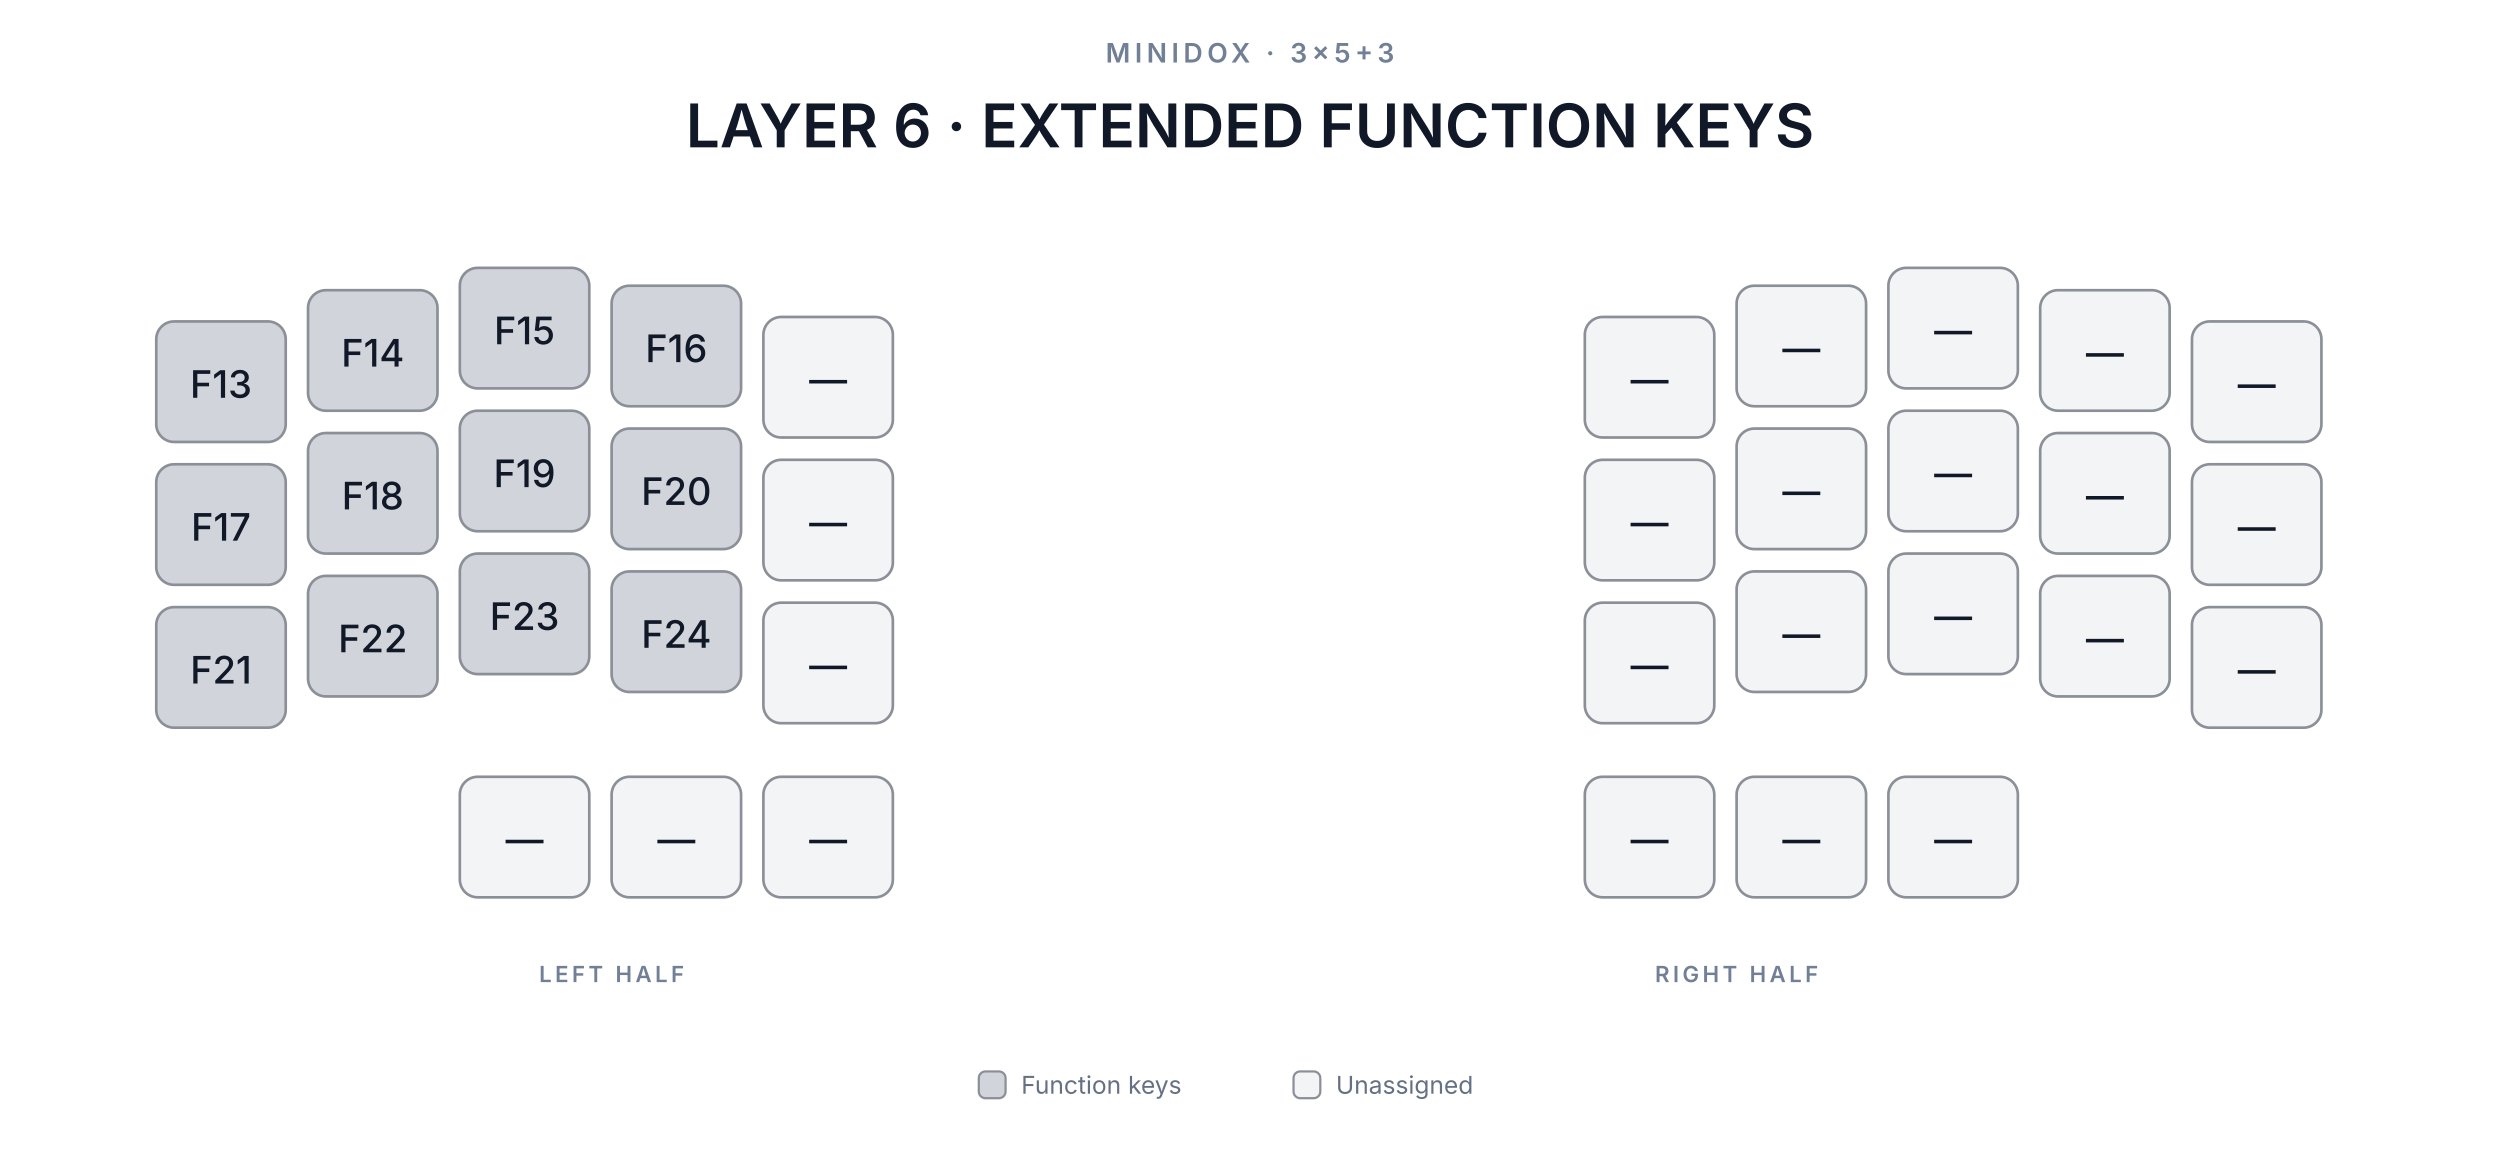
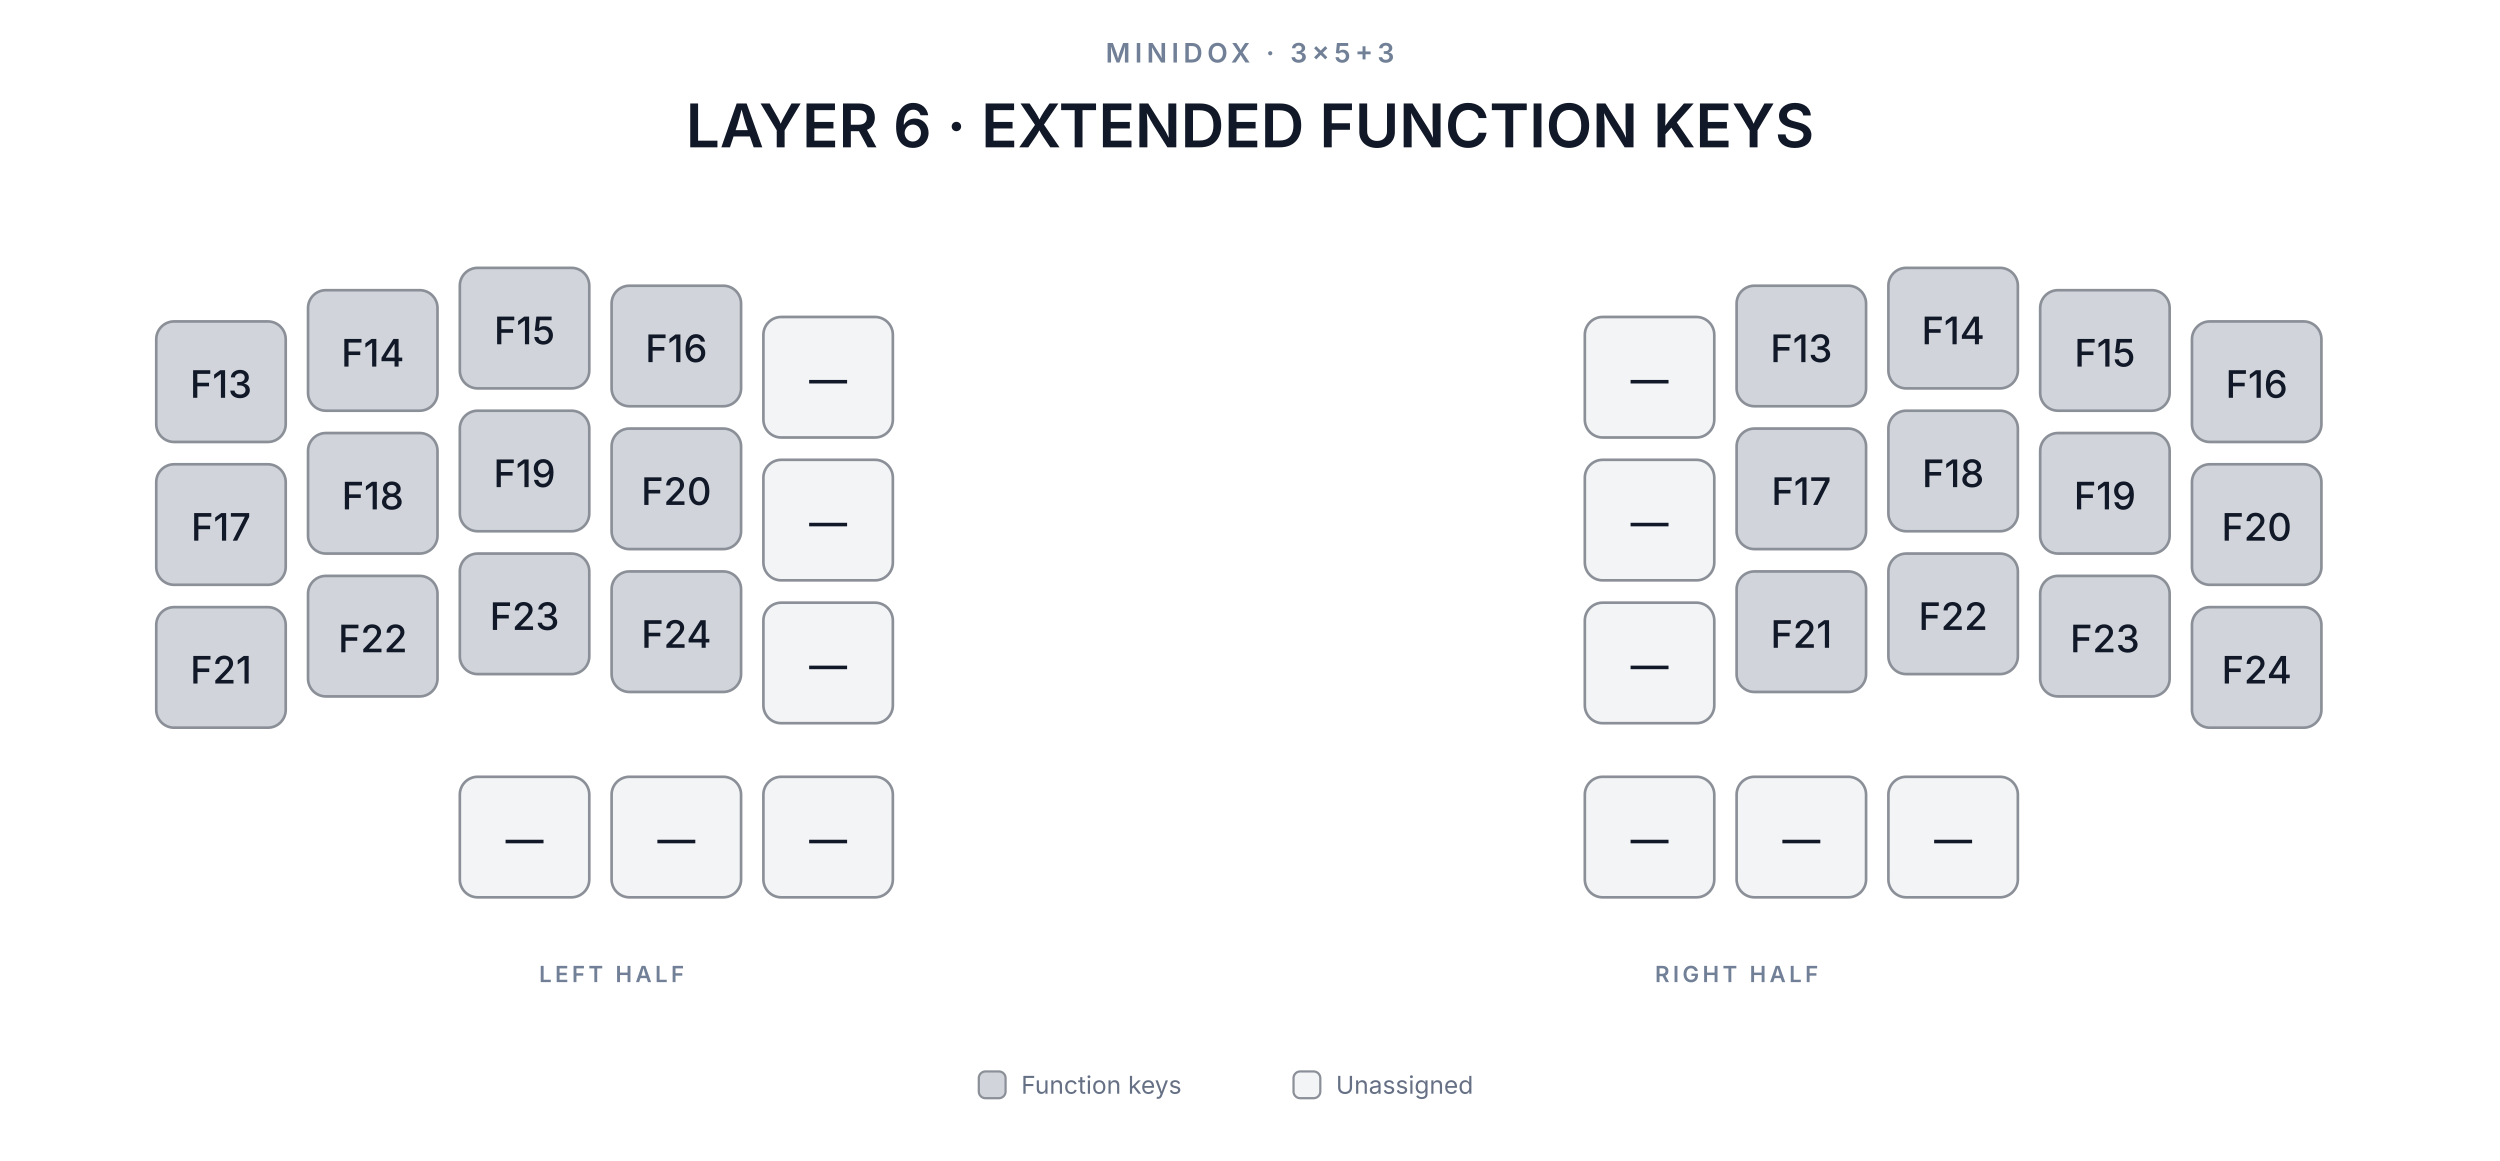
<svg xmlns="http://www.w3.org/2000/svg" viewBox="0 0 1120 520" role="img" aria-labelledby="layer-6-title layer-6-description">
  <style>
    text { font-family: Inter, ui-sans-serif, system-ui, -apple-system, BlinkMacSystemFont, "Segoe UI", sans-serif; fill: #111827; }
    .kicker { font-size: 12px; font-weight: 600; letter-spacing: 2px; text-anchor: middle; fill: #718096; }
    .title { font-size: 27px; font-weight: 600; text-anchor: middle; }
    .key-label { font-weight: 500; text-anchor: middle; dominant-baseline: middle; }
    .key-sub { font-size: 8px; font-weight: 600; letter-spacing: 0.4px; text-anchor: middle; fill: #667085; }
    .half-label { font-size: 10px; font-weight: 600; letter-spacing: 1.5px; text-anchor: middle; fill: #718096; }
    .legend-label { font-size: 11px; fill: #667085; }
  </style>
  <text x="560" y="28" class="kicker">MINIDOX · 3×5+3</text>
  <text x="560" y="66" class="title">LAYER 6 · EXTENDED FUNCTION KEYS</text>
  <rect x="70" y="144" width="58" height="54" rx="8" fill="#d1d5db" stroke="#8b8f97" stroke-width="1.2" />
  <text x="99.0" y="172.0" class="key-label" font-size="17">F13</text>
  <rect x="710" y="142" width="58" height="54" rx="8" fill="#f3f4f6" stroke="#8b8f97" stroke-width="1.2" />
  <text x="739.0" y="170.0" class="key-label" font-size="17">—</text>
  <rect x="138" y="130" width="58" height="54" rx="8" fill="#d1d5db" stroke="#8b8f97" stroke-width="1.2" />
  <text x="167.0" y="158.0" class="key-label" font-size="17">F14</text>
-   <rect x="778" y="128" width="58" height="54" rx="8" fill="#f3f4f6" stroke="#8b8f97" stroke-width="1.2" />
-   <text x="807.0" y="156.0" class="key-label" font-size="17">—</text>
+   <rect x="778" y="128" width="58" height="54" rx="8" fill="#d1d5db" stroke="#8b8f97" stroke-width="1.2" />
+   <text x="807.0" y="156.0" class="key-label" font-size="17">F13</text>
  <rect x="206" y="120" width="58" height="54" rx="8" fill="#d1d5db" stroke="#8b8f97" stroke-width="1.2" />
  <text x="235.0" y="148.0" class="key-label" font-size="17">F15</text>
-   <rect x="846" y="120" width="58" height="54" rx="8" fill="#f3f4f6" stroke="#8b8f97" stroke-width="1.2" />
-   <text x="875.0" y="148.0" class="key-label" font-size="17">—</text>
+   <rect x="846" y="120" width="58" height="54" rx="8" fill="#d1d5db" stroke="#8b8f97" stroke-width="1.2" />
+   <text x="875.0" y="148.0" class="key-label" font-size="17">F14</text>
  <rect x="274" y="128" width="58" height="54" rx="8" fill="#d1d5db" stroke="#8b8f97" stroke-width="1.2" />
  <text x="303.0" y="156.0" class="key-label" font-size="17">F16</text>
-   <rect x="914" y="130" width="58" height="54" rx="8" fill="#f3f4f6" stroke="#8b8f97" stroke-width="1.2" />
-   <text x="943.0" y="158.0" class="key-label" font-size="17">—</text>
+   <rect x="914" y="130" width="58" height="54" rx="8" fill="#d1d5db" stroke="#8b8f97" stroke-width="1.2" />
+   <text x="943.0" y="158.0" class="key-label" font-size="17">F15</text>
  <rect x="342" y="142" width="58" height="54" rx="8" fill="#f3f4f6" stroke="#8b8f97" stroke-width="1.2" />
  <text x="371.0" y="170.0" class="key-label" font-size="17">—</text>
-   <rect x="982" y="144" width="58" height="54" rx="8" fill="#f3f4f6" stroke="#8b8f97" stroke-width="1.2" />
-   <text x="1011.0" y="172.0" class="key-label" font-size="17">—</text>
+   <rect x="982" y="144" width="58" height="54" rx="8" fill="#d1d5db" stroke="#8b8f97" stroke-width="1.2" />
+   <text x="1011.0" y="172.0" class="key-label" font-size="17">F16</text>
  <rect x="70" y="208" width="58" height="54" rx="8" fill="#d1d5db" stroke="#8b8f97" stroke-width="1.2" />
  <text x="99.0" y="236.0" class="key-label" font-size="17">F17</text>
  <rect x="710" y="206" width="58" height="54" rx="8" fill="#f3f4f6" stroke="#8b8f97" stroke-width="1.2" />
  <text x="739.0" y="234.0" class="key-label" font-size="17">—</text>
  <rect x="138" y="194" width="58" height="54" rx="8" fill="#d1d5db" stroke="#8b8f97" stroke-width="1.2" />
  <text x="167.0" y="222.0" class="key-label" font-size="17">F18</text>
-   <rect x="778" y="192" width="58" height="54" rx="8" fill="#f3f4f6" stroke="#8b8f97" stroke-width="1.2" />
-   <text x="807.0" y="220.0" class="key-label" font-size="17">—</text>
+   <rect x="778" y="192" width="58" height="54" rx="8" fill="#d1d5db" stroke="#8b8f97" stroke-width="1.2" />
+   <text x="807.0" y="220.0" class="key-label" font-size="17">F17</text>
  <rect x="206" y="184" width="58" height="54" rx="8" fill="#d1d5db" stroke="#8b8f97" stroke-width="1.2" />
  <text x="235.0" y="212.0" class="key-label" font-size="17">F19</text>
-   <rect x="846" y="184" width="58" height="54" rx="8" fill="#f3f4f6" stroke="#8b8f97" stroke-width="1.2" />
-   <text x="875.0" y="212.0" class="key-label" font-size="17">—</text>
+   <rect x="846" y="184" width="58" height="54" rx="8" fill="#d1d5db" stroke="#8b8f97" stroke-width="1.2" />
+   <text x="875.0" y="212.0" class="key-label" font-size="17">F18</text>
  <rect x="274" y="192" width="58" height="54" rx="8" fill="#d1d5db" stroke="#8b8f97" stroke-width="1.2" />
  <text x="303.0" y="220.0" class="key-label" font-size="17">F20</text>
-   <rect x="914" y="194" width="58" height="54" rx="8" fill="#f3f4f6" stroke="#8b8f97" stroke-width="1.2" />
-   <text x="943.0" y="222.0" class="key-label" font-size="17">—</text>
+   <rect x="914" y="194" width="58" height="54" rx="8" fill="#d1d5db" stroke="#8b8f97" stroke-width="1.2" />
+   <text x="943.0" y="222.0" class="key-label" font-size="17">F19</text>
  <rect x="342" y="206" width="58" height="54" rx="8" fill="#f3f4f6" stroke="#8b8f97" stroke-width="1.2" />
  <text x="371.0" y="234.0" class="key-label" font-size="17">—</text>
-   <rect x="982" y="208" width="58" height="54" rx="8" fill="#f3f4f6" stroke="#8b8f97" stroke-width="1.2" />
-   <text x="1011.0" y="236.0" class="key-label" font-size="17">—</text>
+   <rect x="982" y="208" width="58" height="54" rx="8" fill="#d1d5db" stroke="#8b8f97" stroke-width="1.2" />
+   <text x="1011.0" y="236.0" class="key-label" font-size="17">F20</text>
  <rect x="70" y="272" width="58" height="54" rx="8" fill="#d1d5db" stroke="#8b8f97" stroke-width="1.2" />
  <text x="99.0" y="300.0" class="key-label" font-size="17">F21</text>
  <rect x="710" y="270" width="58" height="54" rx="8" fill="#f3f4f6" stroke="#8b8f97" stroke-width="1.2" />
  <text x="739.0" y="298.0" class="key-label" font-size="17">—</text>
  <rect x="138" y="258" width="58" height="54" rx="8" fill="#d1d5db" stroke="#8b8f97" stroke-width="1.2" />
  <text x="167.0" y="286.0" class="key-label" font-size="17">F22</text>
-   <rect x="778" y="256" width="58" height="54" rx="8" fill="#f3f4f6" stroke="#8b8f97" stroke-width="1.2" />
-   <text x="807.0" y="284.0" class="key-label" font-size="17">—</text>
+   <rect x="778" y="256" width="58" height="54" rx="8" fill="#d1d5db" stroke="#8b8f97" stroke-width="1.2" />
+   <text x="807.0" y="284.0" class="key-label" font-size="17">F21</text>
  <rect x="206" y="248" width="58" height="54" rx="8" fill="#d1d5db" stroke="#8b8f97" stroke-width="1.2" />
  <text x="235.0" y="276.0" class="key-label" font-size="17">F23</text>
-   <rect x="846" y="248" width="58" height="54" rx="8" fill="#f3f4f6" stroke="#8b8f97" stroke-width="1.2" />
-   <text x="875.0" y="276.0" class="key-label" font-size="17">—</text>
+   <rect x="846" y="248" width="58" height="54" rx="8" fill="#d1d5db" stroke="#8b8f97" stroke-width="1.2" />
+   <text x="875.0" y="276.0" class="key-label" font-size="17">F22</text>
  <rect x="274" y="256" width="58" height="54" rx="8" fill="#d1d5db" stroke="#8b8f97" stroke-width="1.2" />
  <text x="303.0" y="284.0" class="key-label" font-size="17">F24</text>
-   <rect x="914" y="258" width="58" height="54" rx="8" fill="#f3f4f6" stroke="#8b8f97" stroke-width="1.2" />
-   <text x="943.0" y="286.0" class="key-label" font-size="17">—</text>
+   <rect x="914" y="258" width="58" height="54" rx="8" fill="#d1d5db" stroke="#8b8f97" stroke-width="1.2" />
+   <text x="943.0" y="286.0" class="key-label" font-size="17">F23</text>
  <rect x="342" y="270" width="58" height="54" rx="8" fill="#f3f4f6" stroke="#8b8f97" stroke-width="1.2" />
  <text x="371.0" y="298.0" class="key-label" font-size="17">—</text>
-   <rect x="982" y="272" width="58" height="54" rx="8" fill="#f3f4f6" stroke="#8b8f97" stroke-width="1.2" />
-   <text x="1011.0" y="300.0" class="key-label" font-size="17">—</text>
+   <rect x="982" y="272" width="58" height="54" rx="8" fill="#d1d5db" stroke="#8b8f97" stroke-width="1.2" />
+   <text x="1011.0" y="300.0" class="key-label" font-size="17">F24</text>
  <rect x="206" y="348" width="58" height="54" rx="8" fill="#f3f4f6" stroke="#8b8f97" stroke-width="1.2" />
  <text x="235.0" y="376.0" class="key-label" font-size="17">—</text>
  <rect x="274" y="348" width="58" height="54" rx="8" fill="#f3f4f6" stroke="#8b8f97" stroke-width="1.2" />
  <text x="303.0" y="376.0" class="key-label" font-size="17">—</text>
  <rect x="342" y="348" width="58" height="54" rx="8" fill="#f3f4f6" stroke="#8b8f97" stroke-width="1.2" />
  <text x="371.0" y="376.0" class="key-label" font-size="17">—</text>
  <rect x="710" y="348" width="58" height="54" rx="8" fill="#f3f4f6" stroke="#8b8f97" stroke-width="1.2" />
  <text x="739.0" y="376.0" class="key-label" font-size="17">—</text>
  <rect x="778" y="348" width="58" height="54" rx="8" fill="#f3f4f6" stroke="#8b8f97" stroke-width="1.2" />
  <text x="807.0" y="376.0" class="key-label" font-size="17">—</text>
  <rect x="846" y="348" width="58" height="54" rx="8" fill="#f3f4f6" stroke="#8b8f97" stroke-width="1.2" />
  <text x="875.0" y="376.0" class="key-label" font-size="17">—</text>
  <text x="274" y="440" class="half-label">LEFT HALF</text>
  <text x="778" y="440" class="half-label">RIGHT HALF</text>
  <rect x="438.5" y="480" width="12" height="12" rx="3" fill="#d1d5db" stroke="#8b8f97" stroke-width="1" />
  <text x="457.5" y="490" class="legend-label">Function keys</text>
  <rect x="579.5" y="480" width="12" height="12" rx="3" fill="#f3f4f6" stroke="#8b8f97" stroke-width="1" />
  <text x="598.5" y="490" class="legend-label">Unassigned</text>
</svg>
